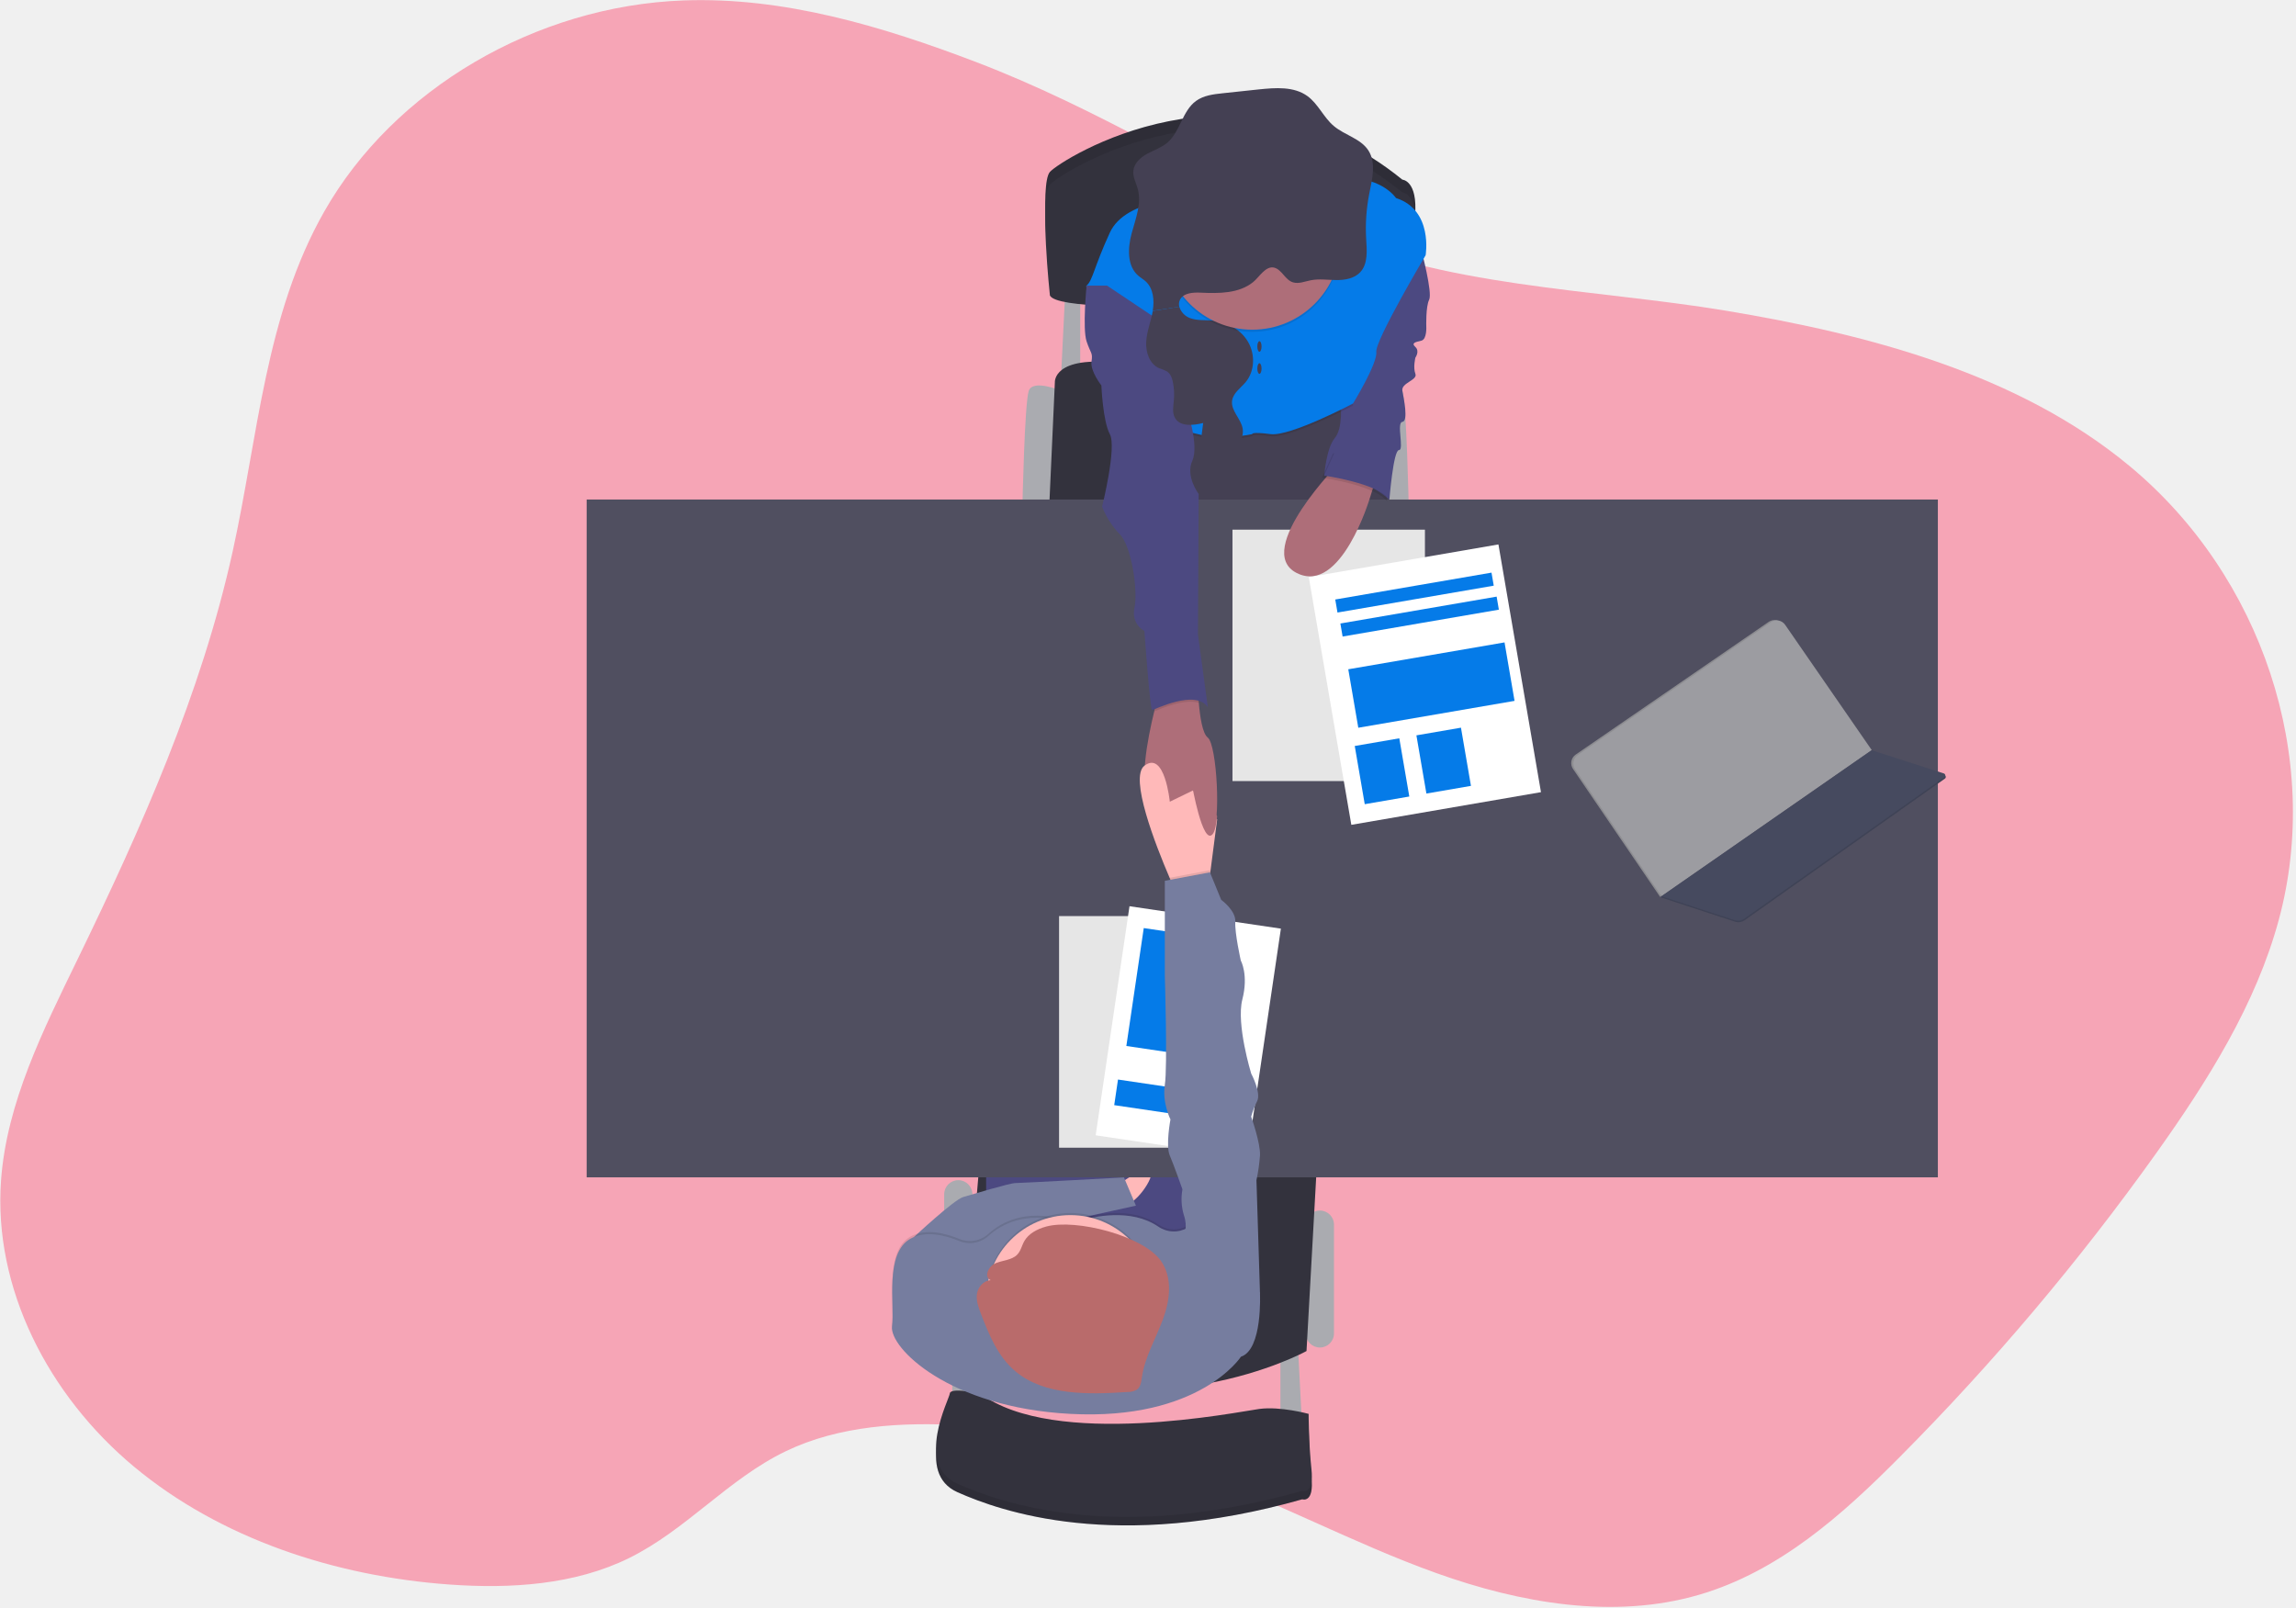
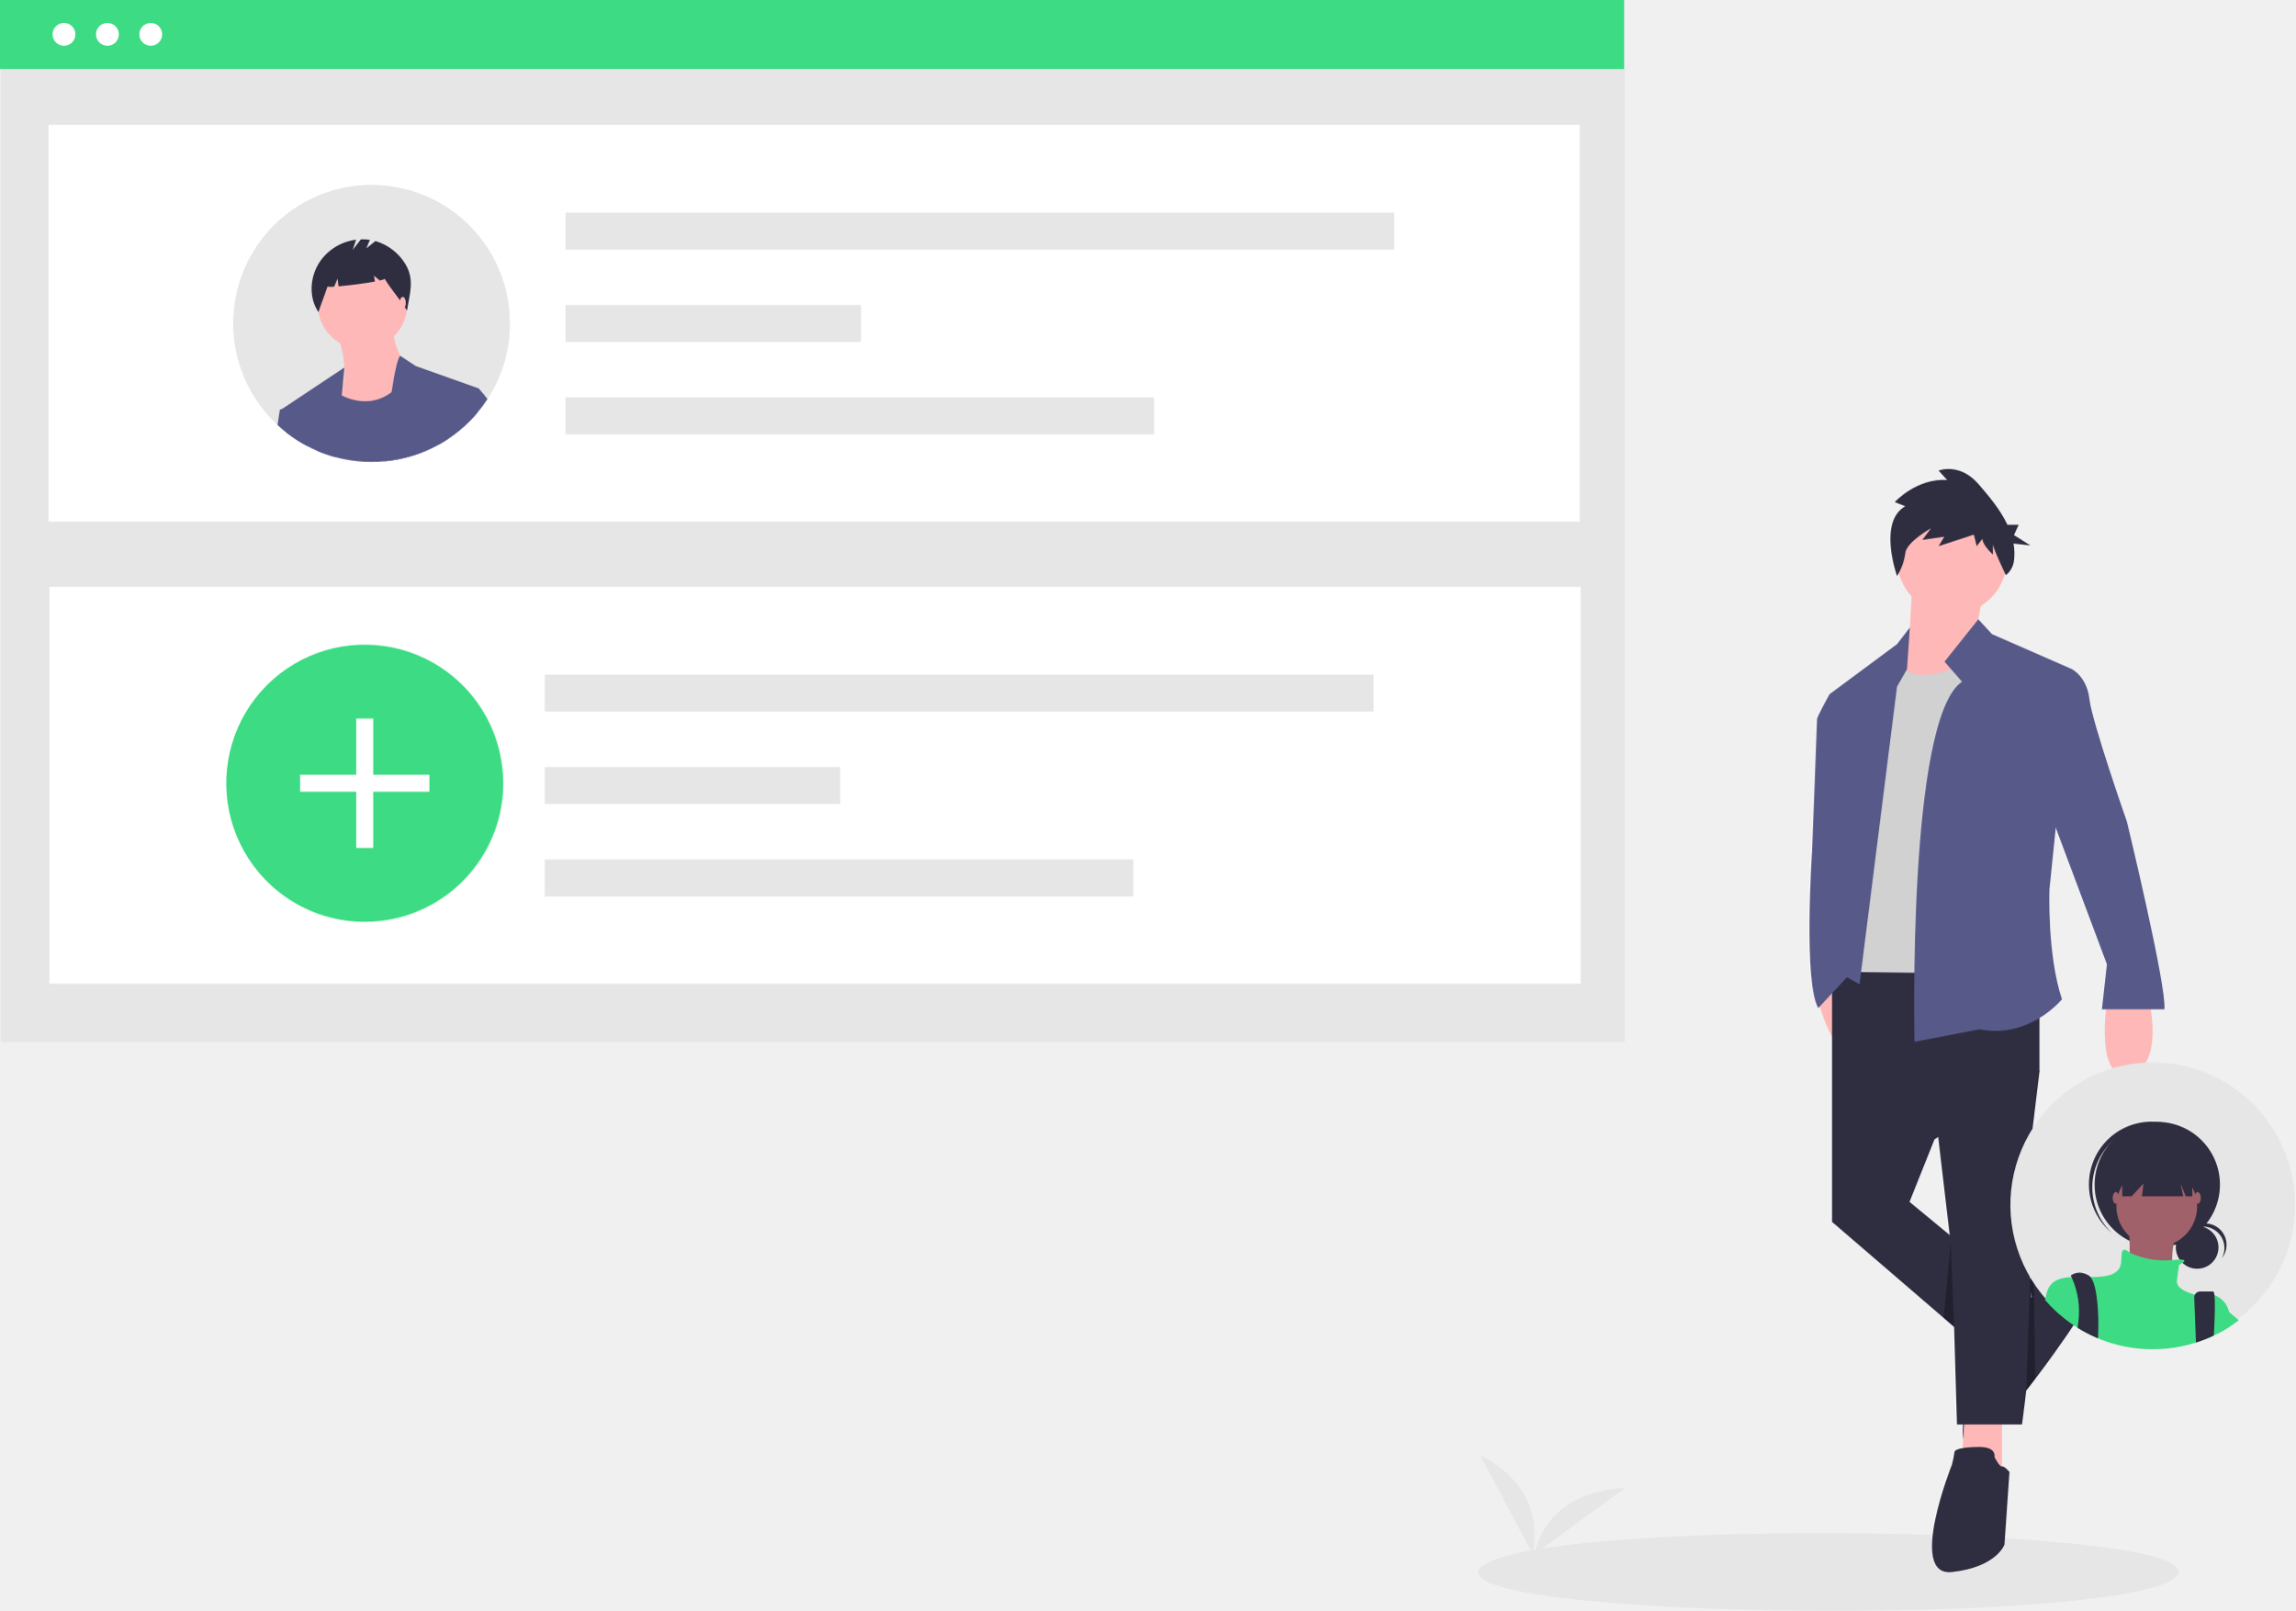
- <svg xmlns="http://www.w3.org/2000/svg" width="587" height="411" viewBox="0 0 587 411" fill="none">
-   <path d="M249.434 15.818C225.609 6.741 200.431 -0.842 174.729 0.112C136.939 1.509 100.663 22.809 82.897 54.086C67.825 80.586 65.965 111.646 59.472 141.054C51.481 177.28 36.149 211.72 19.778 245.39C10.988 263.479 1.71 281.958 0.267 301.785C-1.733 329.314 12.307 356.745 34.327 375.056C56.347 393.367 85.59 403.029 114.941 405.136C130.56 406.257 146.881 405.217 160.754 398.404C175.432 391.195 186.131 378.17 200.869 371.065C214.525 364.479 230.501 363.558 245.834 364.414C265.852 365.531 285.614 369.469 304.536 376.112C325.966 383.651 345.894 394.575 367.249 402.222C388.604 409.869 412.522 414.137 434.374 407.757C454.918 401.762 471.137 387.204 485.761 372.462C509.674 348.4 531.591 322.429 551.297 294.804C564.494 276.277 576.777 256.731 582.611 235.138C593.769 193.853 578.415 147.276 544.361 119.082C516.145 95.723 478.279 85.585 441.213 79.432C407.413 73.821 368.33 73.475 337.217 58.852C307.547 44.89 280.548 27.678 249.434 15.818Z" fill="#F6A5B6" />
-   <path d="M327.354 345.975V365.65H332.939L331.857 344.529L327.354 345.975Z" fill="#AAABB0" />
-   <path d="M243.463 342.005V361.681H249.053L247.972 340.559L243.463 342.005Z" fill="#AAABB0" />
-   <path d="M341.048 313.123C341.048 311.128 339.435 309.51 337.445 309.51C335.455 309.51 333.841 311.128 333.841 313.123V340.922C333.841 342.917 335.455 344.535 337.445 344.535C339.435 344.535 341.048 342.917 341.048 340.922V313.123Z" fill="#AAABB0" />
-   <path d="M248.599 305.356C248.599 303.361 246.986 301.744 244.996 301.744C243.006 301.744 241.392 303.361 241.392 305.356V340.917C241.392 342.912 243.006 344.529 244.996 344.529C246.986 344.529 248.599 342.912 248.599 340.917V305.356Z" fill="#AAABB0" />
-   <path d="M350.244 99.918C350.244 99.918 357.451 96.848 358.532 99.918C359.613 102.989 360.154 129.527 360.154 129.527H353.304L350.244 99.918Z" fill="#AAABB0" />
-   <path d="M271.311 99.918C271.311 99.918 264.099 96.848 263.018 99.918C261.937 102.989 261.396 129.527 261.396 129.527H268.246L271.311 99.918Z" fill="#AAABB0" />
-   <path d="M272.387 73.56L271.306 95.586H276.172V73.018L272.387 73.56Z" fill="#AAABB0" />
-   <path d="M268.246 129.527L269.689 97.752C269.689 97.752 269.149 90.711 286.265 92.878C303.382 95.044 353.488 99.377 353.488 99.377V129.527H268.246Z" fill="#33323D" />
-   <path d="M336.728 296.875L334.025 345.433C334.025 345.433 294.375 367.46 246.258 346.517L250.583 295.429L336.728 296.875Z" fill="#33323D" />
-   <path d="M299.062 105.691L299.96 137.103H355.829L352.585 95.586L299.062 105.691Z" fill="#444053" />
-   <path d="M304.739 276.111H252.113V342.904H304.739V276.111Z" fill="#4C4981" />
-   <path d="M285.368 303.374C285.368 303.374 292.937 297.417 294.196 299.22C295.456 301.024 289.698 308.79 287.352 307.886C285.006 306.981 285.368 303.374 285.368 303.374Z" fill="#FFB9B9" />
-   <path d="M495.438 127.718H149.987V301.024H495.438V127.718Z" fill="#504F60" />
-   <path d="M268.424 72.298C268.424 72.298 265.721 47.022 268.424 43.957C271.127 40.891 316.541 11.819 358.532 45.939C358.532 45.939 362.495 46.123 361.776 55.146C361.352 60.856 361.381 66.592 361.862 72.298C361.862 72.298 271.49 78.797 268.424 72.298Z" fill="#33323D" />
-   <path opacity="0.1" d="M268.424 72.298C268.424 72.298 265.721 47.022 268.424 43.957C271.127 40.891 316.541 11.819 358.532 45.939C358.532 45.939 362.495 46.123 361.776 55.146C361.352 60.856 361.381 66.592 361.862 72.298C361.862 72.298 271.49 78.797 268.424 72.298Z" fill="black" />
-   <path d="M268.424 75.547C268.424 75.547 265.721 50.272 268.424 47.206C271.127 44.141 316.541 15.069 358.532 49.188C358.532 49.188 362.495 49.373 361.776 58.395C361.352 64.106 361.381 69.841 361.862 75.547C361.862 75.547 271.49 82.046 268.424 75.547Z" fill="#33323D" />
-   <path d="M363.398 63.995C363.398 63.995 366.28 74.827 365.382 76.63C364.485 78.434 364.647 83.492 364.647 83.492C364.647 83.492 364.841 86.742 363.398 87.099C361.954 87.457 360.695 87.641 361.863 88.724C363.03 89.807 361.863 91.432 361.863 91.432C361.863 91.432 361.23 93.961 361.863 95.586C362.495 97.21 358.165 97.888 358.532 99.918C358.9 101.949 360.111 107.679 358.532 107.863C356.954 108.048 359.073 115.083 357.651 115.083C356.229 115.083 355.218 127.718 355.218 127.718C355.218 127.718 345.216 119.237 338.55 121.582C338.55 121.582 339.091 114.541 341.253 112.012C343.416 109.483 342.762 102.989 342.762 102.989L353.488 70.673L363.398 63.995Z" fill="#4C4981" />
-   <path d="M309.875 213.352C307.534 215.947 305.009 202.093 305.009 202.093C305.009 202.093 298.343 211.3 294.018 205.164C291.023 200.912 293.386 188.868 295.099 181.876C295.867 178.767 296.516 176.655 296.516 176.655L306.247 175.03C306.247 175.03 306.28 177.153 306.496 179.731C306.788 183.213 307.42 187.535 308.767 188.57C311.14 190.362 312.221 210.737 309.875 213.352Z" fill="#AE6E79" />
-   <path opacity="0.1" d="M304.831 51.176C304.831 51.176 287.887 50.997 283.746 60.02C279.605 69.043 279.421 72.119 277.799 73.559C276.177 75 295.456 82.588 295.456 82.588L296.359 113.637C296.359 113.637 300.143 109.797 306.269 111.535C312.394 113.274 320.147 111.535 320.147 111.535C320.147 111.535 319.785 110.88 324.834 111.535C329.884 112.191 345.919 103.709 345.919 103.709C345.919 103.709 346.184 90.126 345.827 87.234C345.47 84.342 357.267 63.091 357.267 63.091C357.267 63.091 366.458 54.247 356.91 51.176C356.91 51.176 353.531 46.074 344.838 46.123C336.144 46.172 304.831 51.176 304.831 51.176Z" fill="black" />
-   <path d="M304.831 50.635C304.831 50.635 287.887 50.456 283.746 59.478C279.605 68.501 279.421 71.577 277.799 73.018C276.177 74.459 295.456 82.046 295.456 82.046L296.359 113.095C296.359 113.095 300.143 109.255 306.269 110.994C312.394 112.732 320.147 110.994 320.147 110.994C320.147 110.994 319.785 110.338 324.834 110.994C329.884 111.649 345.919 103.168 345.919 103.168C345.919 103.168 352.223 92.878 351.866 89.991C351.509 87.105 364.479 65.257 364.479 65.257C364.479 65.257 366.463 53.705 356.91 50.635C356.91 50.635 353.531 45.533 344.838 45.581C336.145 45.63 304.831 50.635 304.831 50.635Z" fill="#057BE8" />
-   <path opacity="0.1" d="M306.539 179.715C302.825 178.556 296.997 181.112 295.143 181.881C295.91 178.773 296.559 176.66 296.559 176.66L306.29 175.036C306.29 175.036 306.307 177.159 306.539 179.715Z" fill="black" />
-   <path d="M283.021 73.018H277.799C277.799 73.018 276.718 84.034 277.799 87.283C278.88 90.533 279.421 90.062 279.059 92.466C278.696 94.871 281.583 98.554 281.583 98.554C281.583 98.554 281.94 107.631 283.746 111.01C285.552 114.389 281.762 129.543 281.762 129.543C282.795 132.159 284.325 134.55 286.265 136.583C289.331 139.649 290.953 151.022 290.05 155.355C289.147 159.687 292.575 161.312 292.575 161.312C292.575 161.312 294.018 181.535 294.559 181.535C295.099 181.535 305.55 176.119 308.794 180.809L306.269 162.216L306.453 126.293C306.453 126.293 303.025 121.777 304.831 117.807C306.637 113.837 303.387 104.446 303.387 104.446L298.7 83.508L283.021 73.018Z" fill="#4C4981" />
-   <path d="M250.583 358.431C250.583 358.431 243.014 356.806 242.836 358.431C242.658 360.056 233.824 376.666 244.82 381.54C255.817 386.415 285.184 396.883 332.944 383.344C332.944 383.344 336.004 384.427 335.285 377.749C334.566 371.072 334.566 363.668 334.566 363.668C334.566 363.668 327.354 361.681 321.947 362.406C316.541 363.132 269.506 372.696 250.583 358.431Z" fill="#33323D" />
-   <path opacity="0.1" d="M250.583 358.431C250.583 358.431 243.014 356.806 242.836 358.431C242.658 360.056 233.824 376.666 244.82 381.54C255.817 386.415 285.184 396.883 332.944 383.344C332.944 383.344 336.004 384.427 335.285 377.749C334.566 371.072 334.566 363.668 334.566 363.668C334.566 363.668 327.354 361.681 321.947 362.406C316.541 363.132 269.506 372.696 250.583 358.431Z" fill="black" />
-   <path d="M250.583 356.265C250.583 356.265 243.014 354.64 242.836 356.265C242.658 357.89 233.824 374.5 244.82 379.374C255.817 384.248 285.184 394.717 332.944 381.178C332.944 381.178 336.004 382.261 335.285 375.583C334.566 368.905 334.566 361.502 334.566 361.502C334.566 361.502 327.354 359.514 321.947 360.24C316.541 360.966 269.506 370.53 250.583 356.265Z" fill="#33323D" />
-   <path d="M294.721 79.506C294.256 82.154 293.202 84.7 293.04 87.381C292.877 90.062 293.91 93.111 296.381 94.161C297.07 94.368 297.738 94.64 298.376 94.974C299.327 95.618 299.716 96.831 299.916 97.969C300.182 99.437 300.246 100.935 300.106 102.42C299.97 103.915 299.651 105.524 300.387 106.829C301.679 109.141 305.047 108.8 307.61 108.15L306.728 114.991C306.658 115.532 306.615 116.144 307.01 116.512C307.196 116.644 307.407 116.737 307.63 116.785C307.853 116.833 308.083 116.836 308.307 116.794C310.535 116.653 312.827 116.344 314.735 115.169C316.644 113.994 318.066 111.806 317.703 109.602C317.282 107.046 314.643 105.015 315 102.448C315.276 100.46 317.217 99.198 318.493 97.671C320.801 94.876 320.926 90.63 319.114 87.467C317.303 84.305 313.805 82.344 310.205 81.987C308.21 81.786 306.134 82.03 304.258 81.337C303.605 81.097 303.016 80.709 302.538 80.204C302.06 79.698 301.705 79.089 301.5 78.423" fill="#444053" />
-   <path d="M231.845 320.342L233.732 316.226C233.732 316.226 243.917 306.721 246.258 306.055C248.599 305.389 258.152 302.486 259.596 302.486C261.039 302.486 287.352 301.04 287.352 301.04L290.412 308.265L257.39 315.527L246.258 323.651L231.845 320.342Z" fill="#767D9F" />
-   <path d="M311.183 209.496L309.459 222.792L308.794 227.91L301.046 228.993C301.046 228.993 300.208 227.195 299.024 224.433C295.429 216.05 288.66 198.762 292.585 195.778C297.802 191.803 299.073 204.985 299.073 204.985L305.02 202.093L311.183 209.496Z" fill="#FFB9B9" />
-   <path d="M309.891 234.23H270.765V293.441H309.891V234.23Z" fill="white" />
-   <path opacity="0.1" d="M309.891 234.23H270.765V293.441H309.891V234.23Z" fill="black" />
-   <path d="M327.476 237.436L288.771 231.704L280.126 290.278L318.831 296.011L327.476 237.436Z" fill="white" />
-   <path d="M312.337 240.241L292.415 237.29L287.965 267.437L307.887 270.388L312.337 240.241Z" fill="#057BE8" />
-   <path d="M309.966 279.591L285.829 276.017L284.863 282.564L309 286.138L309.966 279.591Z" fill="#057BE8" />
-   <path opacity="0.1" d="M320.147 84.841C332.637 84.841 342.762 74.698 342.762 62.187C342.762 49.675 332.637 39.532 320.147 39.532C307.657 39.532 297.532 49.675 297.532 62.187C297.532 74.698 307.657 84.841 320.147 84.841Z" fill="black" />
-   <path d="M320.147 84.299C332.637 84.299 342.762 74.156 342.762 61.645C342.762 49.133 332.637 38.99 320.147 38.99C307.657 38.99 297.532 49.133 297.532 61.645C297.532 74.156 307.657 84.299 320.147 84.299Z" fill="#AE6E79" />
-   <path d="M301.5 78.434C301.347 77.85 301.402 77.231 301.657 76.684C302.517 74.892 304.966 74.735 306.95 74.827C311.616 75.043 316.736 75.071 320.385 72.119C321.899 70.906 323.591 67.857 325.791 68.436C327.748 68.951 328.565 71.61 330.603 72.2C332.079 72.628 333.609 71.946 335.112 71.659C337.274 71.231 339.491 71.588 341.686 71.605C343.881 71.621 346.265 71.204 347.763 69.595C349.785 67.429 349.455 64.044 349.277 61.076C349.055 57.242 349.315 53.396 350.05 49.627C350.785 45.879 351.915 41.688 349.85 38.476C347.882 35.416 343.805 34.577 341.021 32.231C338.415 30.065 337.037 26.594 334.285 24.584C330.819 22.055 326.11 22.418 321.85 22.857L312.605 23.842C310.221 24.097 307.739 24.384 305.777 25.808C302.236 28.375 301.749 33.71 298.397 36.521C296.905 37.767 294.997 38.384 293.294 39.315C291.591 40.247 289.947 41.72 289.752 43.648C289.59 45.273 290.466 46.773 290.893 48.338C291.904 52.075 290.326 55.92 289.315 59.684C288.304 63.448 288.109 68.019 291.045 70.516C291.639 71.025 292.331 71.415 292.91 71.946C294.894 73.76 295.164 76.82 294.705 79.463" fill="#444053" />
-   <path d="M321.991 89.942C322.289 89.942 322.531 89.336 322.531 88.589C322.531 87.841 322.289 87.235 321.991 87.235C321.692 87.235 321.45 87.841 321.45 88.589C321.45 89.336 321.692 89.942 321.991 89.942Z" fill="#444053" />
-   <path d="M321.991 95.586C322.289 95.586 322.531 94.979 322.531 94.232C322.531 93.484 322.289 92.878 321.991 92.878C321.692 92.878 321.45 93.484 321.45 94.232C321.45 94.979 321.692 95.586 321.991 95.586Z" fill="#444053" />
-   <path d="M309.999 213.315C310.578 212.649 310.962 210.937 311.183 208.679L304.739 200.631C304.739 200.631 307.469 216.234 309.999 213.315Z" fill="#AE6E79" />
-   <path opacity="0.1" d="M317.265 346.338C317.265 346.338 306.69 362.715 273.652 360.96C242.528 359.335 227.336 343.992 228.06 338.577C228.785 333.161 226.076 319.979 232.742 316.188C236.608 313.994 241.695 315.294 245.285 316.778C246.525 317.283 247.883 317.425 249.2 317.188C250.518 316.951 251.742 316.345 252.729 315.44C256.011 312.478 262.131 309.142 271.792 311.768C273.035 312.101 274.347 312.076 275.577 311.698C279.599 310.469 289.174 308.335 296.121 313.074C297.219 313.832 298.51 314.261 299.842 314.312C301.175 314.363 302.494 314.033 303.647 313.361L303.744 313.301C306.988 311.313 322.126 330.09 322.126 330.09C322.126 330.09 322.85 344.534 317.265 346.338Z" fill="black" />
-   <path d="M317.265 346.879C317.265 346.879 306.69 363.257 273.652 361.502C242.528 359.877 227.336 344.534 228.06 339.119C228.785 333.703 226.076 320.521 232.742 316.73C236.608 314.536 241.695 315.836 245.285 317.32C246.525 317.824 247.883 317.967 249.2 317.73C250.518 317.493 251.742 316.887 252.729 315.982C256.011 313.02 262.131 309.684 271.792 312.31C273.035 312.642 274.347 312.618 275.577 312.24C279.599 311.01 289.174 308.877 296.121 313.615C297.219 314.374 298.51 314.803 299.842 314.854C301.175 314.905 302.494 314.575 303.647 313.903L303.744 313.843C306.988 311.855 322.126 330.632 322.126 330.632C322.126 330.632 322.85 345.076 317.265 346.879Z" fill="#767D9F" />
-   <path opacity="0.1" d="M273.652 353.292C285.548 353.292 295.191 343.631 295.191 331.715C295.191 319.799 285.548 310.138 273.652 310.138C261.757 310.138 252.113 319.799 252.113 331.715C252.113 343.631 261.757 353.292 273.652 353.292Z" fill="black" />
-   <path d="M273.652 353.833C285.548 353.833 295.191 344.173 295.191 332.257C295.191 320.34 285.548 310.68 273.652 310.68C261.757 310.68 252.113 320.34 252.113 332.257C252.113 344.173 261.757 353.833 273.652 353.833Z" fill="#FFB9B9" />
-   <path d="M267.478 313.605C265.218 314.217 262.991 315.387 261.888 317.309C261.223 318.468 260.99 319.86 260.028 320.824C258.666 322.194 256.368 322.221 254.524 322.99C252.681 323.759 251.464 326.467 253.27 327.323C251.389 327.421 249.994 329.159 249.761 330.887C249.529 332.614 250.183 334.337 250.816 335.983C252.881 341.312 255.103 346.874 259.655 350.665C267.073 356.85 278.253 356.563 288.217 355.908C289.031 355.935 289.838 355.748 290.558 355.366C291.639 354.651 291.774 353.281 291.953 352.079C292.704 346.945 295.483 342.282 297.3 337.38C299.116 332.479 299.862 326.722 296.802 322.384C292.299 315.95 275.058 311.547 267.478 313.605Z" fill="#B96B6B" />
-   <path opacity="0.1" d="M309.459 222.792L308.794 227.91L301.046 228.993C301.046 228.993 300.208 227.195 299.024 224.433L309.334 222.494L309.459 222.792Z" fill="black" />
-   <path d="M317.622 335.869L322.131 330.632L321.228 301.749C321.672 299.666 321.974 297.554 322.131 295.429C322.31 292.358 319.877 285.502 319.877 285.502C320.254 284.129 320.767 282.798 321.407 281.527C322.488 279.36 319.882 274.486 319.882 274.486C319.882 274.486 316 261.851 317.622 255.531C319.244 249.211 317.228 245.604 317.228 245.604C317.228 245.604 315.644 238.563 315.822 235.676C316 232.79 312.216 230.076 312.216 230.076L309.334 223.036L297.803 225.202V249.573C297.803 249.573 298.522 272.861 297.803 277.378C297.083 281.895 299.241 286.222 299.241 286.222C299.241 286.222 297.981 292.9 299.062 295.429C300.143 297.958 302.306 304.094 302.306 304.094C301.905 306.287 302.029 308.544 302.668 310.68C303.75 313.843 302.668 315.646 302.668 315.646L317.622 335.869Z" fill="#767D9F" />
-   <path d="M364.295 135.43H315.097V199.699H364.295V135.43Z" fill="white" />
-   <path opacity="0.1" d="M364.295 135.43H315.097V199.699H364.295V135.43Z" fill="black" />
-   <path d="M383.093 139.201L334.607 147.555L345.483 210.894L393.969 202.54L383.093 139.201Z" fill="white" />
-   <path d="M357.749 188.771L346.358 190.734L348.913 205.615L360.305 203.652L357.749 188.771Z" fill="#057BE8" />
-   <path d="M373.513 186.052L362.121 188.015L364.676 202.895L376.068 200.933L373.513 186.052Z" fill="#057BE8" />
-   <path d="M384.652 164.25L344.703 171.122L347.265 186.07L387.214 179.198L384.652 164.25Z" fill="#057BE8" />
-   <path d="M381.322 146.409L341.373 153.281L341.944 156.616L381.894 149.744L381.322 146.409Z" fill="#057BE8" />
-   <path d="M382.632 152.544L342.683 159.416L343.254 162.751L383.204 155.879L382.632 152.544Z" fill="#057BE8" />
-   <path d="M342.762 117.969C342.762 117.969 320.147 140.716 331.5 146.495C342.854 152.273 350.244 127.268 350.244 127.268L352.039 121.582L342.762 117.969Z" fill="#AE6E79" />
-   <path opacity="0.1" d="M340.783 115.96L337.988 122.145C337.988 122.145 351.774 124.084 354.656 128.259L352.947 117.346L350.92 112.689L340.783 115.96Z" fill="black" />
-   <path d="M341.324 115.419L338.529 121.604C338.529 121.604 352.315 123.542 355.196 127.718L353.488 116.805L351.461 112.148L341.324 115.419Z" fill="#4C4981" />
-   <path d="M424.776 229.135L424.479 229.34L424.89 229.524L425.333 229.487L425.387 229.178L424.776 229.135Z" fill="#464A5F" />
-   <path opacity="0.1" d="M424.776 229.135L424.479 229.34L424.89 229.524L425.333 229.487L425.387 229.178L424.776 229.135Z" fill="black" />
-   <path d="M424.776 229.134L424.474 229.329L424.236 229.037L424.382 228.798L424.517 228.755L424.776 229.134Z" fill="#9C9CA1" />
-   <path opacity="0.1" d="M424.776 229.134L424.474 229.329L424.236 229.037L424.382 228.798L424.517 228.755L424.776 229.134Z" fill="black" />
-   <path d="M477.991 191.706L455.858 159.682C455.662 159.396 455.411 159.152 455.121 158.963C454.83 158.774 454.506 158.645 454.165 158.582C453.825 158.519 453.475 158.524 453.137 158.597C452.798 158.669 452.477 158.808 452.192 159.005L402.854 192.93C402.276 193.326 401.88 193.937 401.751 194.626C401.623 195.315 401.772 196.028 402.167 196.607L424.241 229.037L477.991 191.706Z" fill="#9C9CA1" />
-   <path opacity="0.1" d="M477.991 191.706L455.858 159.682C455.662 159.396 455.411 159.152 455.121 158.963C454.83 158.774 454.506 158.645 454.165 158.582C453.825 158.519 453.475 158.524 453.137 158.597C452.798 158.669 452.477 158.808 452.192 159.005L402.854 192.93C402.276 193.326 401.88 193.937 401.751 194.626C401.623 195.315 401.772 196.028 402.167 196.607L424.241 229.037L477.991 191.706Z" fill="black" />
-   <path d="M478.532 191.782L456.398 159.758C456.202 159.472 455.951 159.227 455.66 159.039C455.369 158.85 455.044 158.72 454.703 158.657C454.362 158.594 454.012 158.6 453.673 158.672C453.334 158.745 453.013 158.884 452.727 159.081L403.394 193.027C402.817 193.424 402.421 194.034 402.291 194.723C402.161 195.412 402.309 196.124 402.702 196.705L424.776 229.151L478.532 191.782Z" fill="#9C9CA1" />
-   <path d="M497.032 198.113L478.651 192.198L424.89 229.53L443.563 235.65C443.981 235.786 444.425 235.822 444.86 235.756C445.294 235.691 445.708 235.524 446.067 235.27L497.184 199.114C497.28 199.061 497.357 198.979 497.405 198.88C497.453 198.781 497.47 198.67 497.454 198.561C497.437 198.452 497.388 198.351 497.313 198.271C497.238 198.191 497.14 198.136 497.032 198.113Z" fill="#464A5F" />
-   <path opacity="0.1" d="M497.032 198.113L478.651 192.198L424.89 229.53L443.563 235.65C443.981 235.786 444.425 235.822 444.86 235.756C445.294 235.691 445.708 235.524 446.067 235.27L497.184 199.114C497.28 199.061 497.357 198.979 497.405 198.88C497.453 198.781 497.47 198.67 497.454 198.561C497.437 198.452 497.388 198.351 497.313 198.271C497.238 198.191 497.14 198.136 497.032 198.113Z" fill="black" />
-   <path d="M496.919 197.739L478.537 191.819L424.777 229.151L443.45 235.26C443.867 235.398 444.311 235.437 444.746 235.372C445.181 235.307 445.594 235.14 445.953 234.886L497.071 198.73C497.163 198.675 497.236 198.593 497.282 198.496C497.328 198.399 497.343 198.29 497.327 198.184C497.311 198.077 497.263 197.978 497.191 197.899C497.118 197.82 497.024 197.764 496.919 197.739Z" fill="#464A5F" />
+ <svg xmlns="http://www.w3.org/2000/svg" width="567" height="398" viewBox="0 0 567 398" fill="none">
+   <g clip-path="url(#clip0)">
+     <path d="M378.588 383.892C378.588 383.892 383.196 368.367 365.668 359.528L378.588 383.892Z" fill="#E6E6E6" />
+     <path d="M379.163 383.974C379.163 383.974 380.991 368.653 401.406 367.692L379.163 383.974Z" fill="#E6E6E6" />
+     <path d="M538.328 388.402C535.086 401.754 364.87 400.633 365.127 388.402C368.369 375.051 538.586 376.172 538.328 388.402Z" fill="#E6E6E6" />
+     <path d="M58.774 38.112C60.292 38.112 61.522 36.88 61.522 35.361C61.522 33.841 60.292 32.609 58.774 32.609C57.256 32.609 56.025 33.841 56.025 35.361C56.025 36.88 57.256 38.112 58.774 38.112Z" fill="white" />
+     <path d="M69.204 38.112C70.722 38.112 71.953 36.88 71.953 35.361C71.953 33.841 70.722 32.609 69.204 32.609C67.687 32.609 66.456 33.841 66.456 35.361C66.456 36.88 67.687 38.112 69.204 38.112Z" fill="white" />
+     <path d="M79.636 38.112C81.154 38.112 82.385 36.88 82.385 35.361C82.385 33.841 81.154 32.609 79.636 32.609C78.118 32.609 76.888 33.841 76.888 35.361C76.888 36.88 78.118 38.112 79.636 38.112Z" fill="white" />
+     <path d="M401.107 41.824H52.096V43.765H401.107V41.824Z" fill="white" />
+     <path d="M502.006 320.443C502.006 320.443 499.986 313.591 503.277 315.826C506.569 318.062 516.149 321.419 512.697 326.795C509.246 332.171 488.587 361.889 485.247 356C483.392 352.731 489.855 325.001 489.855 325.001C489.855 325.001 494.452 323.938 495.11 325.001C495.769 326.065 502.006 320.443 502.006 320.443Z" fill="#2F2E41" />
+     <path d="M472.367 145.557L471.749 156.678L463.724 172.744L490.27 171.509L488.418 154.824L489.652 148.027L472.367 145.557Z" fill="#FFB8B8" />
+     <path d="M469.28 164.711C469.28 164.711 473.602 169.655 484.714 164.093L493.357 206.111L494.592 243.805L457.551 242.569L458.168 204.257L469.28 164.711Z" fill="#D1D1D1" />
+     <path d="M448.574 244.706C448.574 244.706 452.562 264.318 460.019 259.567C467.475 254.815 458.411 241.047 458.411 241.047L448.574 244.706Z" fill="#FFB8B8" />
+     <path d="M485.331 350.097L484.714 360.602L494.592 363.691V349.479L485.331 350.097Z" fill="#FFB8B8" />
+     <path d="M452.612 240.103V301.897L487.801 332.177L496.444 317.346L471.75 296.954L477.923 281.506L503.852 264.821V240.721L452.612 240.103Z" fill="#2F2E41" />
+     <path d="M478.54 278.415L482.244 309.93L483.479 351.947H499.53C499.53 351.947 505.085 314.871 498.913 305.602L503.851 264.823L498.913 248.757L478.54 278.415Z" fill="#2F2E41" />
+     <path d="M492.74 359.984C492.74 359.984 493.358 357.512 489.036 357.512C484.715 357.512 482.863 358.13 482.863 358.748C482.718 359.789 482.512 360.821 482.245 361.838C482.245 361.838 471.136 389.645 482.245 388.409C493.355 387.173 495.21 381.613 495.21 381.613L496.444 363.693C496.444 363.693 495.21 362.18 494.592 362.319C493.975 362.458 492.74 359.984 492.74 359.984Z" fill="#2F2E41" />
+     <path d="M482.245 151.737C489.746 151.737 495.827 145.65 495.827 138.142C495.827 130.634 489.746 124.547 482.245 124.547C474.744 124.547 468.663 130.634 468.663 138.142C468.663 145.65 474.744 151.737 482.245 151.737Z" fill="#FFB8B8" />
+     <path d="M484.715 168.421L480.393 163.478L488.748 153.011L492.123 156.675L511.881 165.327L506.326 219.706C506.326 219.706 505.708 235.772 509.412 246.895C509.412 246.895 501.387 256.782 489.04 254.31L472.989 257.4C472.989 257.4 471.133 177.69 484.715 168.421Z" fill="#575A89" />
+     <path d="M471.132 165.332L471.842 155.032L468.664 159.151L451.995 171.51L453.847 240.102L459.402 243.192L468.663 169.66L471.132 165.332Z" fill="#575A89" />
+     <path d="M456.316 170.893L451.995 171.511C451.995 171.511 448.908 177.071 448.908 177.69C448.908 178.31 447.673 210.441 447.673 210.441C447.673 210.441 445.513 242.884 449.217 249.063L460.146 237.293L456.316 226.508V170.893Z" fill="#575A89" />
+     <path opacity="0.3" d="M481.92 307.164L482.771 327.848L480.204 325.637L481.92 307.164Z" fill="black" />
+     <path opacity="0.3" d="M502.444 315.416L501.543 315.863L500.577 343.572L502.809 340.698L502.444 315.416Z" fill="black" />
+     <path d="M520.52 247.518C520.52 247.518 517.434 267.295 526.075 265.438C534.717 263.582 531.014 247.518 531.014 247.518H520.52Z" fill="#FFB8B8" />
+     <path d="M506.321 165.332H511.876C511.876 165.332 515.58 167.185 516.198 172.747C516.815 178.308 525.458 203.026 525.458 203.026C525.458 203.026 535.335 243.81 534.718 249.372H519.284L520.519 238.251L503.851 193.759L506.321 165.332Z" fill="#575A89" />
+     <path d="M470.692 125.082L468.104 124.045C468.104 124.045 473.518 118.079 481.049 118.598L478.931 116.263C478.931 116.263 484.107 114.188 488.817 119.635C491.291 122.499 494.155 125.865 495.94 129.656H498.713L497.556 132.206L501.606 134.757L497.449 134.299C497.697 135.697 497.735 137.124 497.562 138.532C497.384 139.941 496.666 141.225 495.56 142.113V142.113C495.56 142.113 492.349 135.46 492.349 134.423V137.017C492.349 137.017 489.761 134.682 489.761 133.126L488.348 134.942L487.642 132.088L478.931 134.942L480.343 132.607L474.93 133.385L477.048 130.532C477.048 130.532 470.928 133.904 470.693 136.757C470.43 138.735 469.738 140.632 468.666 142.314C468.666 142.314 463.866 128.973 470.692 125.082Z" fill="#2F2E41" />
+     <path d="M401.405 0.227H0.171V257.442H401.405V0.227Z" fill="#E6E6E6" />
+     <path d="M401.234 0H0V17.062H401.234V0Z" fill="#3DDC84" />
+     <path d="M390.264 30.825H11.976V128.877H390.264V30.825Z" fill="white" />
+     <path d="M390.503 144.99H12.215V243.043H390.503V144.99Z" fill="white" />
+     <path d="M344.449 52.516H139.719V61.649H344.449V52.516Z" fill="#E6E6E6" />
+     <path d="M212.714 75.349H139.719V84.482H212.714V75.349Z" fill="#E6E6E6" />
+     <path d="M285.14 98.182H139.719V107.315H285.14V98.182Z" fill="#E6E6E6" />
+     <path d="M125.984 79.896C125.995 86.541 124.062 93.044 120.425 98.603C119.662 99.775 118.827 100.898 117.924 101.965C115.805 104.477 113.337 106.672 110.595 108.483C109.85 108.977 109.084 109.441 108.297 109.873C104.199 112.141 99.677 113.535 95.014 113.967C93.954 114.071 92.877 114.12 91.79 114.12C88.811 114.123 85.844 113.735 82.966 112.965C81.335 112.536 79.739 111.981 78.193 111.306C77.403 110.965 76.63 110.593 75.876 110.192C74.061 109.238 72.337 108.12 70.725 106.853C69.975 106.268 69.252 105.652 68.556 105.005C64.39 101.143 61.251 96.303 59.422 90.922C57.592 85.541 57.13 79.789 58.078 74.184C59.026 68.58 61.353 63.301 64.849 58.822C68.346 54.343 72.901 50.807 78.105 48.532C83.309 46.257 88.996 45.315 94.655 45.791C100.313 46.267 105.764 48.146 110.516 51.259C115.267 54.372 119.169 58.62 121.869 63.62C124.57 68.62 125.984 74.214 125.983 79.898L125.984 79.896Z" fill="#E6E6E6" />
+     <path d="M83.503 82.988C83.503 82.988 86.616 91.644 84.197 96.489C81.779 101.334 88.002 106.875 88.002 106.875C88.002 106.875 104.257 98.566 102.182 94.412C100.106 90.257 96.648 84.718 97.34 81.257L83.503 82.988Z" fill="#FFB8B8" />
+     <path d="M89.556 86.276C95.668 86.276 100.623 81.317 100.623 75.198C100.623 69.08 95.668 64.12 89.556 64.12C83.443 64.12 78.488 69.08 78.488 75.198C78.488 81.317 83.443 86.276 89.556 86.276Z" fill="#FFB8B8" />
+     <path d="M82.966 112.963C81.334 112.534 79.739 111.979 78.192 111.304L78.489 102.895L81.601 95.968C82.301 96.517 83.049 97 83.838 97.411C84.027 97.514 84.216 97.613 84.426 97.712C87.345 99.124 92.113 100.366 96.735 96.903C98.433 95.58 99.875 93.956 100.988 92.112L109.618 97.007L110.071 102.311L110.596 108.482C109.851 108.977 109.085 109.44 108.297 109.872C104.2 112.14 99.677 113.535 95.015 113.966C93.955 114.07 92.877 114.119 91.79 114.119C88.811 114.122 85.844 113.733 82.966 112.963Z" fill="#575A89" />
+     <path d="M85.09 90.787V90.8L84.654 95.321L84.425 97.712L84.089 101.268L82.966 112.963C81.335 112.534 79.739 111.98 78.193 111.304C77.403 110.963 76.63 110.591 75.876 110.19C74.061 109.236 72.337 108.118 70.725 106.851L69.495 101.164L69.589 101.101L85.09 90.787Z" fill="#575A89" />
+     <path d="M108.296 109.871C104.199 112.139 99.676 113.533 95.014 113.965C95.266 109.758 95.634 105.695 96.051 102.077C96.266 100.221 96.493 98.486 96.733 96.903C97.483 91.82 98.291 88.368 98.871 87.901L102.696 90.428L118.26 95.966L117.923 101.962C115.805 104.474 113.337 106.669 110.595 108.48C109.85 108.976 109.084 109.44 108.296 109.871Z" fill="#575A89" />
+     <path d="M70.726 106.851C69.976 106.266 69.253 105.65 68.557 105.003L69.149 101.165L69.591 101.101L71.571 100.818L75.878 110.19C74.063 109.236 72.339 108.118 70.728 106.851H70.726Z" fill="#575A89" />
+     <path d="M120.425 98.603C119.663 99.775 118.827 100.898 117.924 101.965C115.805 104.477 113.338 106.672 110.596 108.482C109.851 108.977 109.084 109.44 108.297 109.872L107.889 108.088L110.071 102.312L112.729 95.278L118.261 95.973C119.028 96.811 119.75 97.689 120.425 98.603V98.603Z" fill="#575A89" />
+     <path d="M100.11 65.179C98.437 62.459 95.818 60.455 92.757 59.551L90.509 61.352L91.383 59.252C90.648 59.14 89.903 59.098 89.16 59.126L87.137 61.729L87.975 59.215C86.219 59.433 84.528 60.013 83.007 60.919C81.487 61.824 80.17 63.035 79.141 64.475C76.566 68.191 76.131 73.36 78.664 77.105C79.358 74.966 80.203 72.96 80.899 70.821C81.445 70.896 81.999 70.898 82.546 70.829L83.392 68.853L83.628 70.745C86.25 70.516 90.139 70.015 92.624 69.555L92.382 68.102L93.828 69.308C94.59 69.132 95.042 68.973 95.004 68.852C96.853 71.835 98.684 73.74 100.533 76.722C101.233 72.517 102.471 69.018 100.11 65.179Z" fill="#2F2E41" />
+     <path d="M99.497 76.351C99.911 76.351 100.247 75.679 100.247 74.851C100.247 74.022 99.911 73.351 99.497 73.351C99.084 73.351 98.748 74.022 98.748 74.851C98.748 75.679 99.084 76.351 99.497 76.351Z" fill="#FFB8B8" />
+     <path d="M124.321 193.514C124.332 200.164 122.398 206.671 118.758 212.234C117.995 213.407 117.159 214.531 116.255 215.599C114.135 218.112 111.665 220.309 108.922 222.121C108.176 222.615 107.409 223.079 106.621 223.511C102.52 225.781 97.995 227.176 93.329 227.608C92.268 227.712 91.19 227.761 90.103 227.761C87.121 227.764 84.153 227.375 81.273 226.605C79.64 226.176 78.043 225.621 76.496 224.945C75.706 224.603 74.933 224.232 74.178 223.83C72.362 222.876 70.636 221.757 69.024 220.488C68.273 219.904 67.55 219.288 66.853 218.64C62.686 214.774 59.546 209.931 57.717 204.548C55.887 199.164 55.426 193.409 56.375 187.802C57.324 182.195 59.652 176.913 63.151 172.432C66.649 167.951 71.207 164.413 76.413 162.137C81.62 159.861 87.31 158.918 92.972 159.394C98.633 159.87 104.087 161.75 108.841 164.864C113.595 167.977 117.499 172.227 120.202 177.229C122.904 182.231 124.32 187.828 124.321 193.514Z" fill="#3DDC84" />
+     <path d="M92.202 177.527H88.008V209.493H92.202V177.527Z" fill="white" />
+     <path d="M106.072 195.61V191.411H74.137V195.61H106.072Z" fill="white" />
+     <path d="M339.316 166.681H134.586V175.814H339.316V166.681Z" fill="#E6E6E6" />
+     <path d="M207.582 189.514H134.586V198.647H207.582V189.514Z" fill="#E6E6E6" />
+     <path d="M280.007 212.347H134.586V221.48H280.007V212.347Z" fill="#E6E6E6" />
+     <path d="M567 297.706C567.002 303.135 565.748 308.491 563.337 313.354C560.926 318.217 557.422 322.455 553.102 325.737C552.475 326.214 551.834 326.67 551.177 327.107C551.009 327.219 550.84 327.327 550.672 327.43C550.06 327.823 549.439 328.188 548.808 328.534C548.555 328.674 548.303 328.81 548.05 328.941C547.999 328.969 547.952 328.992 547.901 329.015C547.578 329.183 547.256 329.348 546.929 329.502C545.5 330.186 544.025 330.77 542.515 331.251C540.121 332.013 537.653 332.515 535.152 332.747C534.058 332.85 532.952 332.901 531.835 332.901C528.771 332.904 525.721 332.505 522.762 331.713C521.243 331.314 519.753 330.809 518.305 330.203C518.155 330.139 518.001 330.076 517.851 330.013C517.141 329.704 516.445 329.372 515.763 329.017L515.469 328.863C514.726 328.475 514.001 328.06 513.292 327.619C512.213 326.946 511.171 326.216 510.171 325.43C509.662 325.037 509.167 324.626 508.685 324.196C508.433 323.981 508.185 323.753 507.942 323.532C506.997 322.654 506.101 321.726 505.256 320.751C504.919 320.363 504.592 319.97 504.275 319.568C500.789 315.166 498.407 309.992 497.327 304.48C496.246 298.968 496.5 293.277 498.066 287.883C499.631 282.489 502.464 277.549 506.327 273.474C510.19 269.4 514.971 266.31 520.271 264.463C525.571 262.616 531.235 262.065 536.791 262.857C542.346 263.648 547.632 265.76 552.206 269.014C556.781 272.268 560.51 276.57 563.084 281.562C565.658 286.553 567 292.089 567 297.706H567Z" fill="#E6E6E6" />
+     <path d="M542.808 313.476C545.719 313.476 548.078 311.114 548.078 308.2C548.078 305.287 545.719 302.925 542.808 302.925C539.898 302.925 537.538 305.287 537.538 308.2C537.538 311.114 539.898 313.476 542.808 313.476Z" fill="#2F2E41" />
+     <path d="M544.278 303.071C545.19 303.071 546.086 303.308 546.879 303.758C547.673 304.209 548.336 304.858 548.803 305.642C549.271 306.426 549.527 307.318 549.547 308.231C549.567 309.144 549.35 310.046 548.917 310.85C549.374 310.278 549.707 309.616 549.894 308.908C550.081 308.2 550.119 307.461 550.006 306.737C549.892 306.014 549.629 305.322 549.233 304.706C548.837 304.09 548.318 303.563 547.707 303.159C547.097 302.755 546.409 302.482 545.688 302.359C544.967 302.236 544.228 302.264 543.518 302.442C542.808 302.621 542.143 302.945 541.566 303.395C540.988 303.845 540.51 304.41 540.163 305.055C540.656 304.435 541.282 303.935 541.994 303.592C542.707 303.248 543.487 303.07 544.278 303.071H544.278Z" fill="#2F2E41" />
+     <path d="M532.96 308.189C541.511 308.189 548.442 301.251 548.442 292.692C548.442 284.134 541.511 277.196 532.96 277.196C524.41 277.196 517.479 284.134 517.479 292.692C517.479 301.251 524.41 308.189 532.96 308.189Z" fill="#2F2E41" />
+     <path d="M520.81 283.078C523.477 280.075 527.206 278.227 531.209 277.923C535.212 277.62 539.177 278.886 542.265 281.453C542.139 281.332 542.013 281.211 541.882 281.094C540.364 279.733 538.593 278.685 536.669 278.01C534.746 277.336 532.708 277.049 530.673 277.165C528.638 277.28 526.647 277.797 524.812 278.685C522.977 279.573 521.335 280.816 519.981 282.34C518.627 283.865 517.587 285.642 516.921 287.57C516.255 289.498 515.975 291.539 516.099 293.575C516.222 295.611 516.746 297.603 517.64 299.436C518.535 301.269 519.782 302.908 521.31 304.257C521.441 304.374 521.577 304.485 521.711 304.596C518.802 301.827 517.083 298.034 516.915 294.019C516.746 290.004 518.143 286.081 520.81 283.078H520.81Z" fill="#2F2E41" />
+     <path d="M532.828 308.058C538.335 308.058 542.799 303.589 542.799 298.077C542.799 292.565 538.335 288.096 532.828 288.096C527.322 288.096 522.857 292.565 522.857 298.077C522.857 303.589 527.322 308.058 532.828 308.058Z" fill="#A0616A" />
+     <path d="M525.743 301.229C525.743 301.229 527.055 313.311 524.956 314.624C522.857 315.937 537.027 317.776 537.027 317.776C537.027 317.776 534.927 304.643 540.175 301.229L525.743 301.229Z" fill="#A0616A" />
+     <path d="M550.672 324.081V327.897C550.059 328.29 549.438 328.655 548.808 329.001C548.555 329.141 548.303 329.277 548.05 329.408V329.482H547.901C547.578 329.65 547.256 329.814 546.929 329.969C545.499 330.653 544.024 331.237 542.514 331.718C540.12 332.48 537.652 332.982 535.151 333.214C534.057 333.317 532.951 333.368 531.834 333.368C528.771 333.371 525.72 332.972 522.761 332.18C521.242 331.781 519.753 331.276 518.304 330.669C518.154 330.606 518 330.543 517.851 330.48C517.141 330.171 516.445 329.839 515.762 329.484L515.468 329.33C514.726 328.942 514 328.527 513.291 328.086C512.212 327.413 511.17 326.683 510.17 325.897C509.661 325.504 509.166 325.093 508.684 324.663C508.432 324.447 508.184 324.22 507.941 323.998C506.997 323.121 506.1 322.193 505.255 321.218C505.366 320.425 505.551 319.644 505.806 318.885L505.811 318.881C505.883 318.682 505.967 318.488 506.064 318.3C507.194 316.182 509.235 315.658 511.777 315.546C513.207 315.483 514.791 315.551 516.468 315.532C517.352 315.528 518.262 315.495 519.183 315.411C524.957 314.887 523.906 311.473 524.169 309.635C524.426 307.854 526.029 309.397 526.136 309.499L526.141 309.504C529.409 311.036 533.025 311.672 536.619 311.346H536.624C537.239 311.268 537.858 311.221 538.478 311.206C540.104 311.187 539.749 311.655 539.193 312.038C538.919 312.218 538.633 312.378 538.338 312.52C538.338 312.52 538.077 314.096 537.815 316.462C537.562 318.725 541.893 319.787 542.253 319.866C542.26 319.871 542.268 319.875 542.276 319.876C543.858 319.464 545.524 319.506 547.084 319.997C547.974 320.325 548.768 320.87 549.395 321.583C550.021 322.296 550.46 323.154 550.672 324.079V324.081Z" fill="#3DDC84" />
+     <path d="M518.365 329.482C518.352 329.908 518.328 330.304 518.302 330.67C518.153 330.607 517.999 330.544 517.849 330.481C517.139 330.172 516.443 329.84 515.761 329.485L515.467 329.331C514.724 328.943 513.998 328.528 513.29 328.087C513.311 327.714 513.352 327.342 513.411 326.974C513.978 323.088 513.41 319.12 511.776 315.549C511.65 315.292 511.575 315.152 511.575 315.152C511.575 315.152 513.411 313.576 516.032 315.152C516.198 315.255 516.344 315.384 516.467 315.536C518.206 317.595 518.547 325.021 518.365 329.482Z" fill="#2F2E41" />
+     <path d="M546.953 329.482C546.948 329.641 546.939 329.805 546.929 329.969C545.5 330.653 544.024 331.237 542.514 331.718L542.425 329.482L542.089 320.607C542.075 320.35 542.132 320.095 542.252 319.868C542.373 319.633 542.556 319.436 542.781 319.298C543.007 319.16 543.266 319.088 543.53 319.088H546.735C546.894 319.088 547.006 319.411 547.081 319.996C547.285 321.621 547.186 325.255 546.953 329.482Z" fill="#2F2E41" />
+     <path d="M524.301 285.601V295.584H526.61L529.548 292.433L529.155 295.584H539.362L538.731 292.433L539.993 295.584H541.621V285.601H524.301Z" fill="#2F2E41" />
+     <path d="M522.727 297.421C523.161 297.421 523.514 296.774 523.514 295.976C523.514 295.178 523.161 294.532 522.727 294.532C522.292 294.532 521.939 295.178 521.939 295.976C521.939 296.774 522.292 297.421 522.727 297.421Z" fill="#A0616A" />
+     <path d="M542.932 297.421C543.366 297.421 543.719 296.774 543.719 295.976C543.719 295.178 543.366 294.532 542.932 294.532C542.497 294.532 542.145 295.178 542.145 295.976C542.145 296.774 542.497 297.421 542.932 297.421Z" fill="#A0616A" />
+     <path d="M553.1 326.204C552.474 326.681 551.832 327.138 551.175 327.575C551.007 327.687 550.839 327.795 550.67 327.898C550.058 328.291 549.437 328.656 548.806 329.001C548.554 329.142 548.301 329.277 548.049 329.408V321.978C548.049 321.978 549.063 322.787 550.67 324.134C551.376 324.727 552.199 325.428 553.1 326.204Z" fill="#3DDC84" />
+     <path d="M26.537 11.31C28.094 11.31 29.356 10.046 29.356 8.488C29.356 6.929 28.094 5.665 26.537 5.665C24.979 5.665 23.717 6.929 23.717 8.488C23.717 10.046 24.979 11.31 26.537 11.31Z" fill="white" />
+     <path d="M37.24 11.31C38.797 11.31 40.059 10.046 40.059 8.488C40.059 6.929 38.797 5.665 37.24 5.665C35.682 5.665 34.42 6.929 34.42 8.488C34.42 10.046 35.682 11.31 37.24 11.31Z" fill="white" />
+     <path d="M15.806 11.31C17.363 11.31 18.626 10.046 18.626 8.488C18.626 6.929 17.363 5.665 15.806 5.665C14.249 5.665 12.986 6.929 12.986 8.488C12.986 10.046 14.249 11.31 15.806 11.31Z" fill="white" />
+   </g>
+   <defs>
+     <clipPath id="clip0">
+       <rect width="567" height="398" fill="white" />
+     </clipPath>
+   </defs>
</svg>
